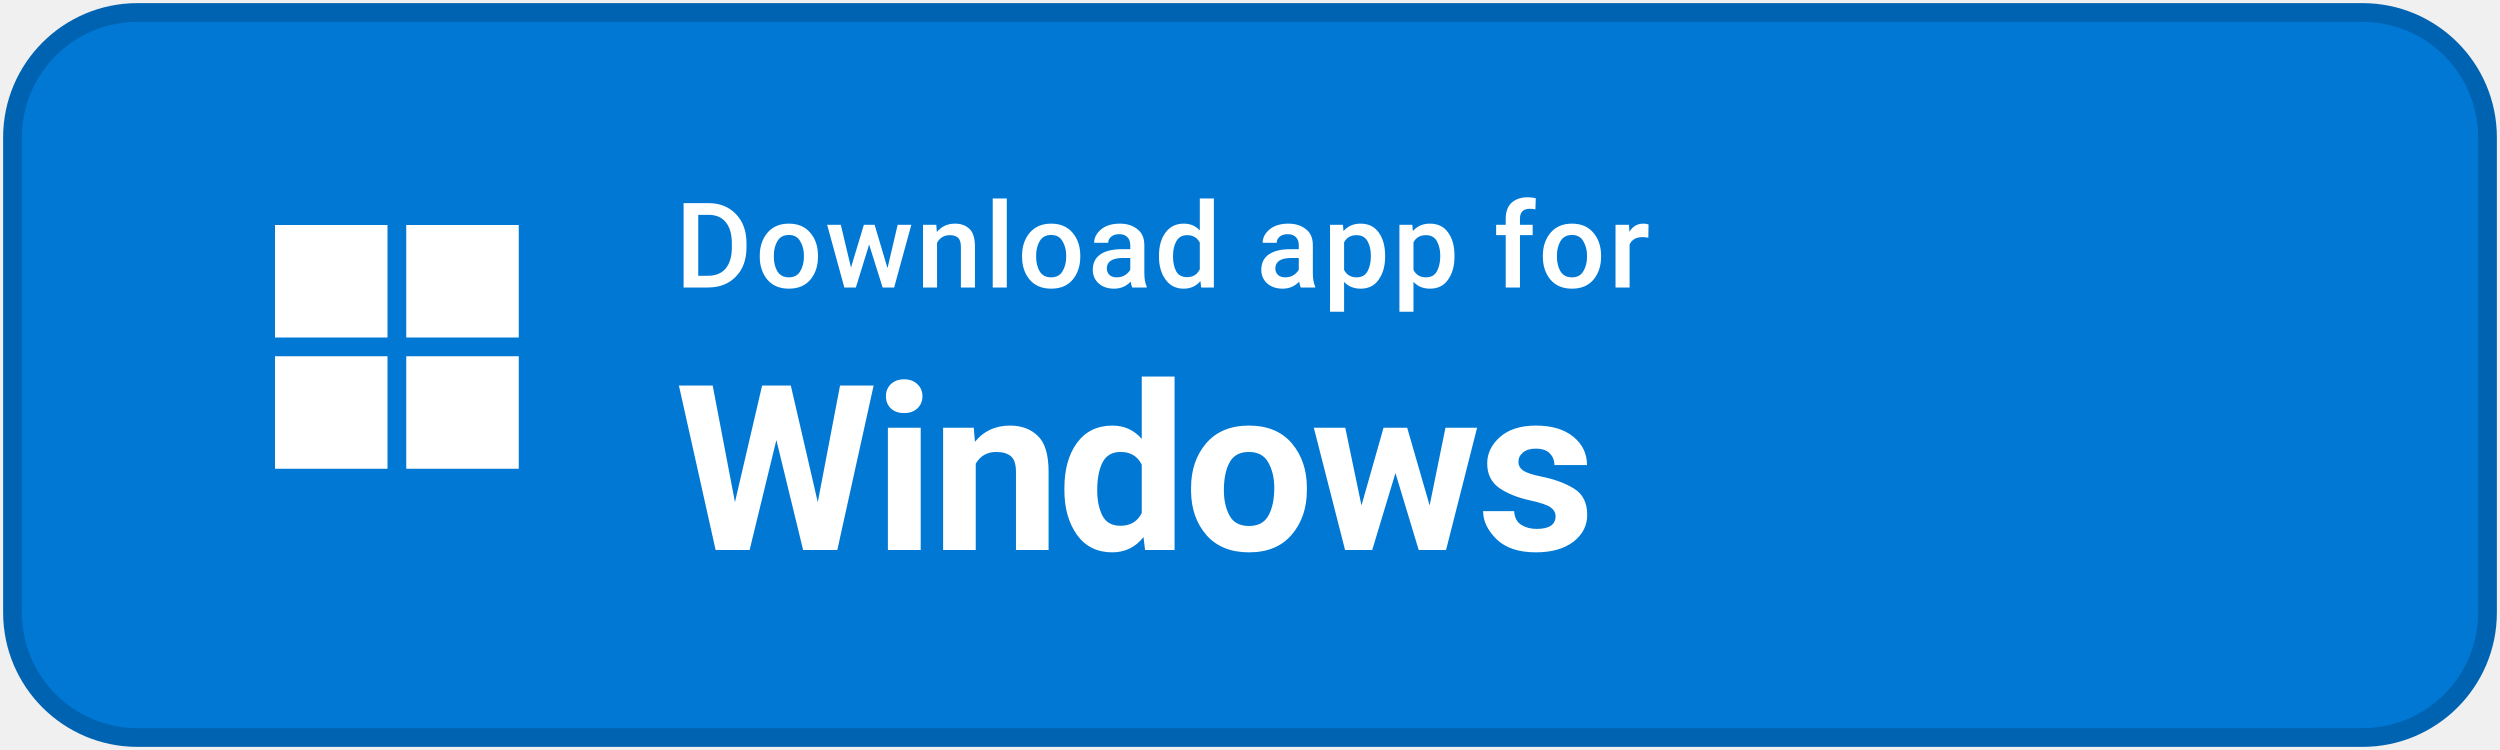
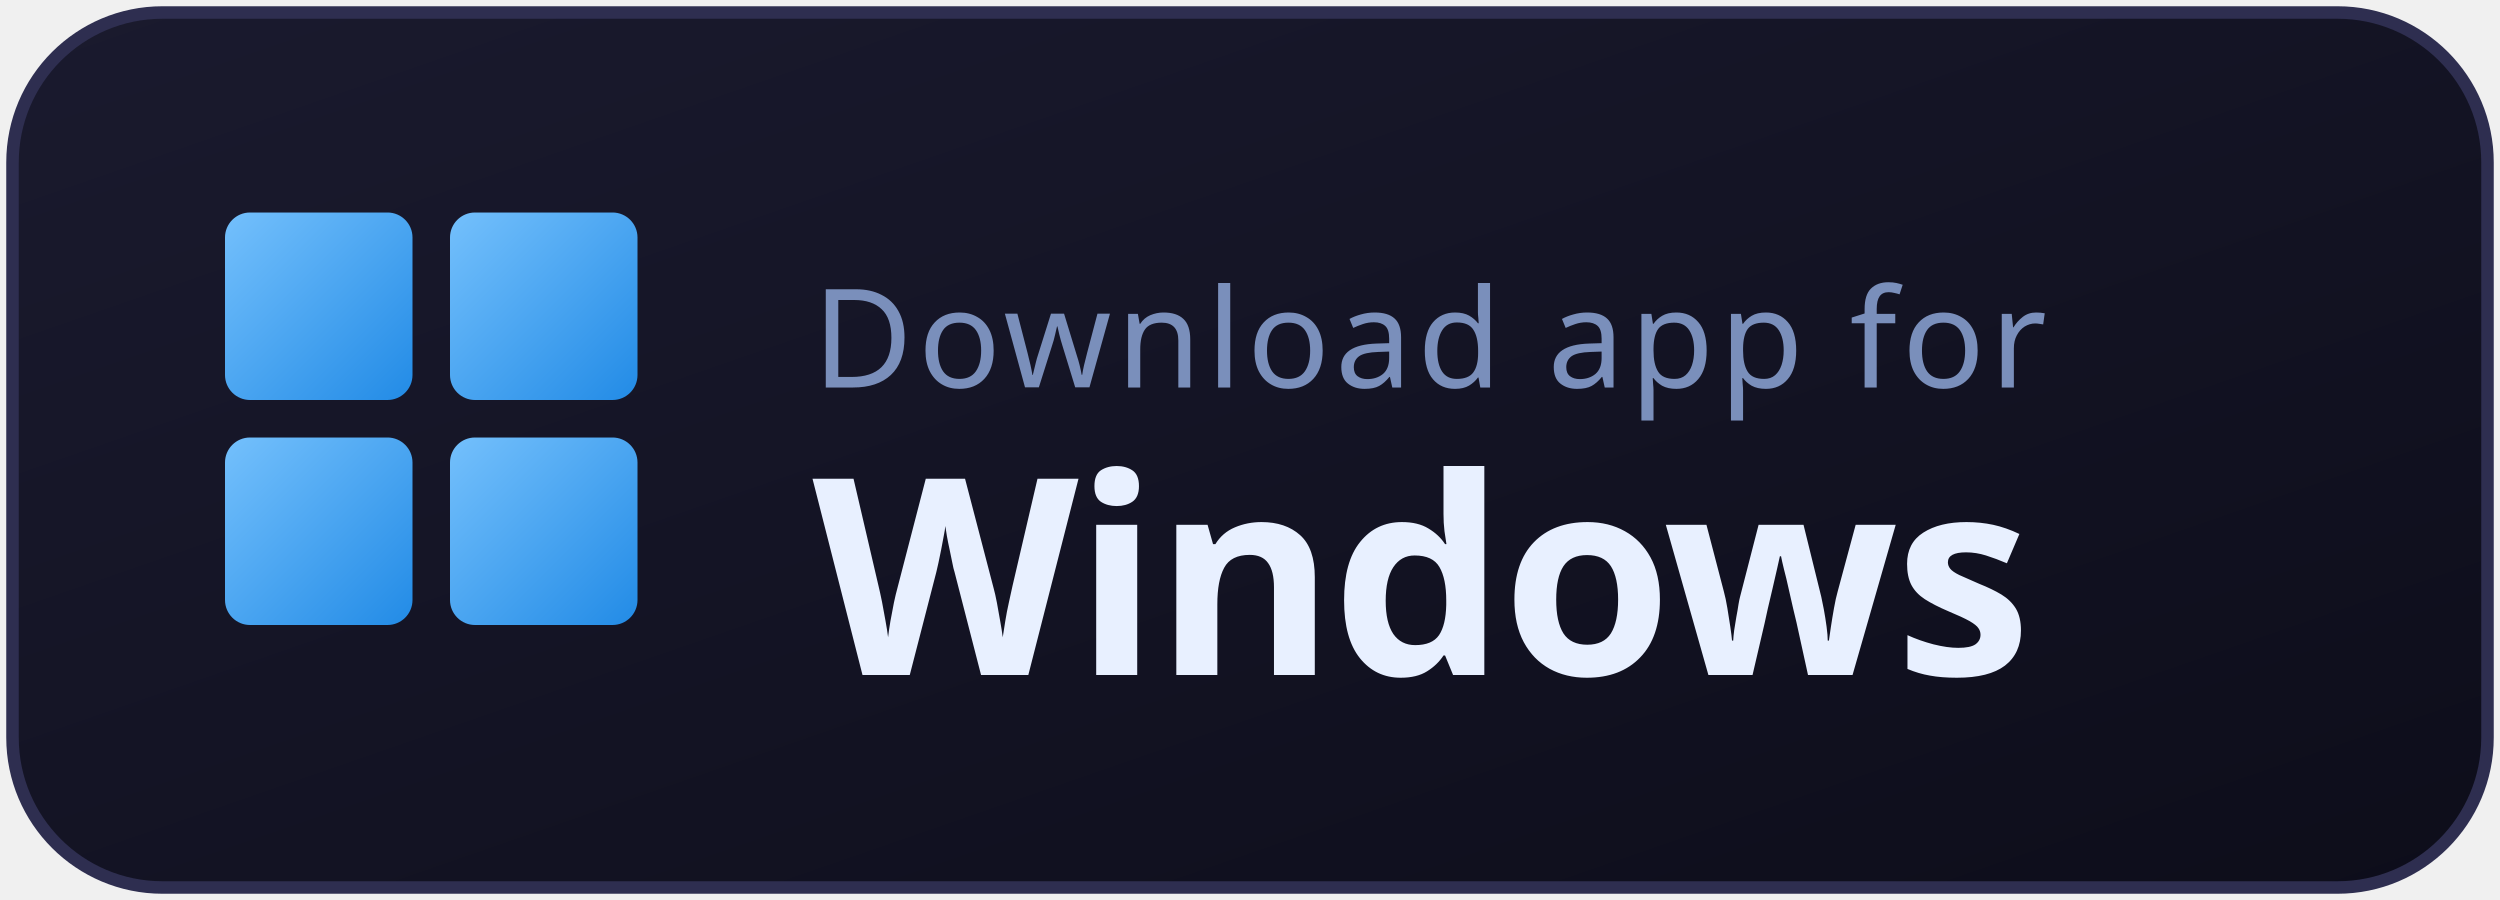
- <svg xmlns="http://www.w3.org/2000/svg" width="200" height="60" viewBox="0 0 200 60">
-   <rect x="1" y="1" width="198" height="58" rx="10" ry="10" fill="#0078d4" stroke="#0063b1" stroke-width="1.5" />
-   <g id="windows-logo" transform="translate(4, 1)">
-     <rect x="18" y="17" width="9" height="9" fill="#ffffff" />
-     <rect x="28.5" y="17" width="9" height="9" fill="#ffffff" />
-     <rect x="18" y="27.5" width="9" height="9" fill="#ffffff" />
-     <rect x="28.5" y="27.5" width="9" height="9" fill="#ffffff" />
-   </g>
-   <text x="54" y="23" font-family="-apple-system,BlinkMacSystemFont,'Segoe UI',Roboto,Helvetica,Arial,sans-serif" font-size="9.5" fill="#ffffff" font-weight="500" letter-spacing="0.2">Download app for</text>
-   <text x="54" y="44" font-family="-apple-system,BlinkMacSystemFont,'Segoe UI',Roboto,Helvetica,Arial,sans-serif" font-size="18.5" fill="#ffffff" font-weight="700" letter-spacing="-0.3">Windows</text>
+ <svg xmlns="http://www.w3.org/2000/svg" width="200" height="72" viewBox="0 0 200 72">
+   <defs>
+     <linearGradient id="bgGrad" x1="0" y1="0" x2="1" y2="1">
+       <stop offset="0%" stop-color="#1a1a2e" />
+       <stop offset="100%" stop-color="#0d0d1a" />
+     </linearGradient>
+     <linearGradient id="winGrad" x1="0" y1="0" x2="1" y2="1">
+       <stop offset="0%" stop-color="#74c0fc" />
+       <stop offset="100%" stop-color="#228be6" />
+     </linearGradient>
+   </defs>
+   <rect x="1" y="1" width="198" height="70" rx="12" fill="url(#bgGrad)" />
+   <rect x="1" y="1" width="198" height="70" rx="12" fill="none" stroke="#2e2e50" stroke-width="1" />
+   <rect x="18" y="17" width="15" height="15" rx="2" fill="url(#winGrad)" />
+   <rect x="36" y="17" width="15" height="15" rx="2" fill="url(#winGrad)" />
+   <rect x="18" y="35" width="15" height="15" rx="2" fill="url(#winGrad)" />
+   <rect x="36" y="35" width="15" height="15" rx="2" fill="url(#winGrad)" />
+   <text x="65" y="31" font-family="'Segoe UI', system-ui, sans-serif" font-size="11" font-weight="400" fill="#7a8fbb" letter-spacing="0.4">Download app for</text>
+   <text x="65" y="54" font-family="'Segoe UI', system-ui, sans-serif" font-size="22" font-weight="600" fill="#e8f0ff" letter-spacing="-0.3">Windows</text>
</svg>
